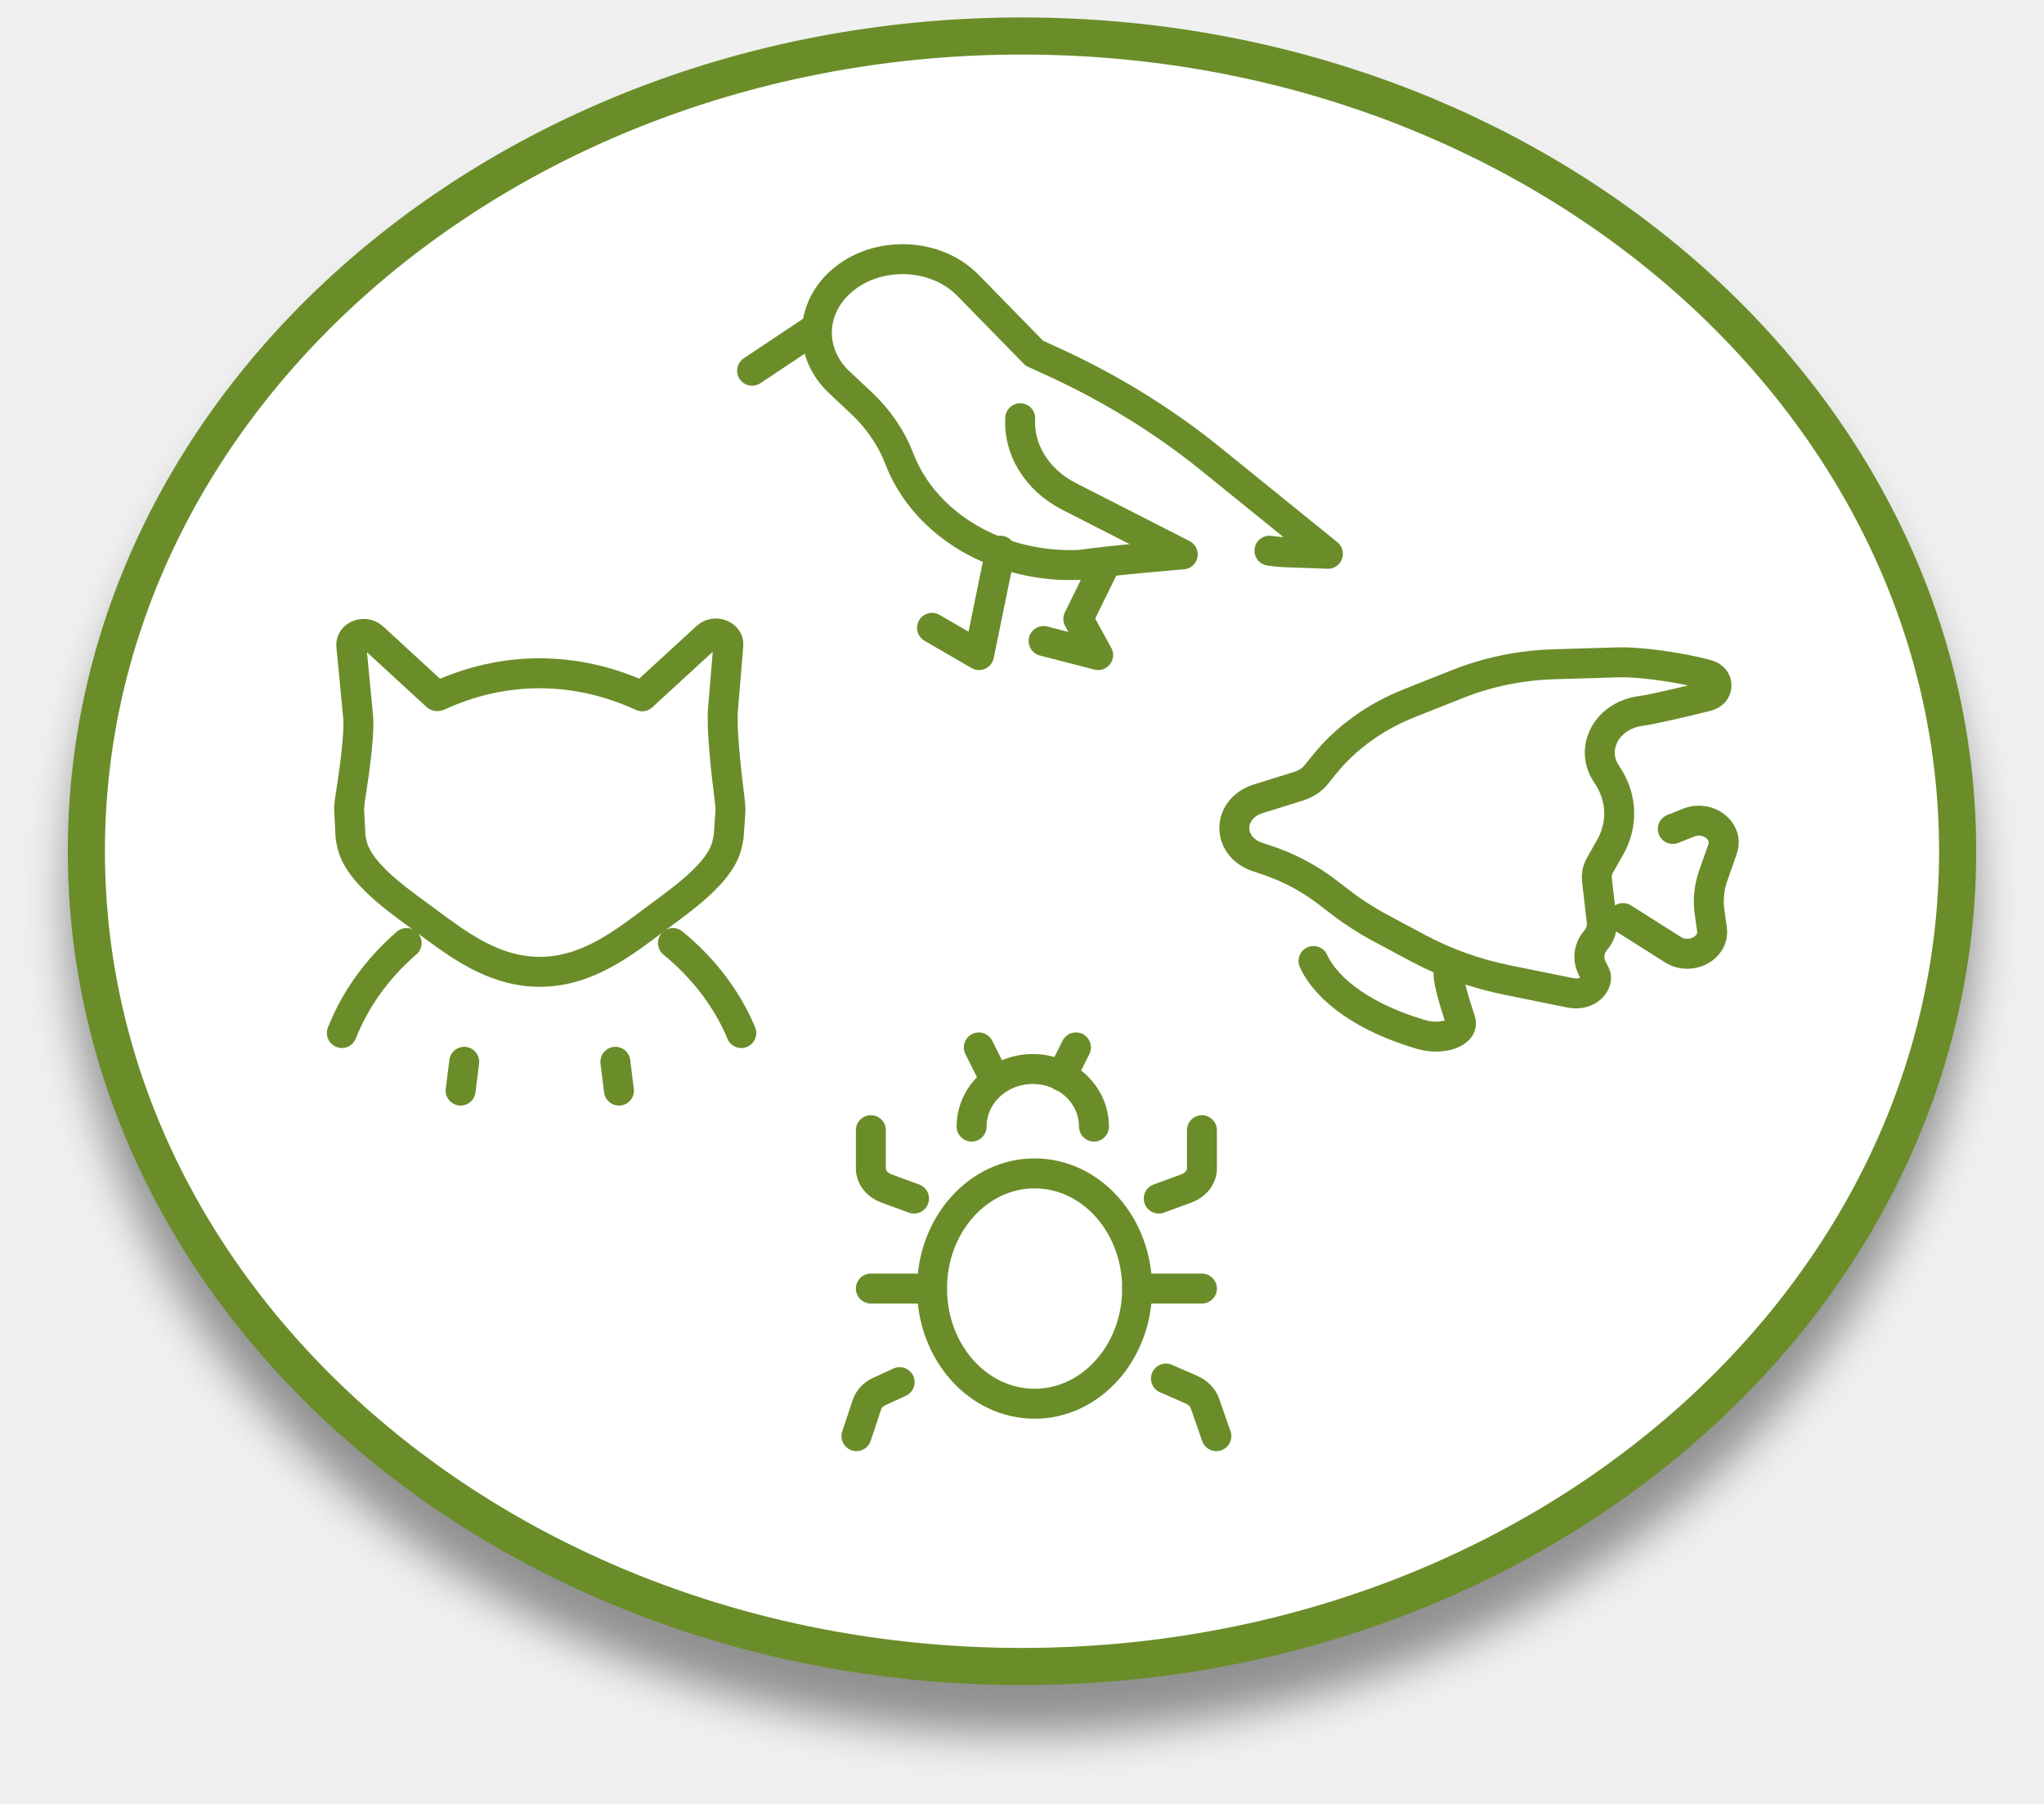
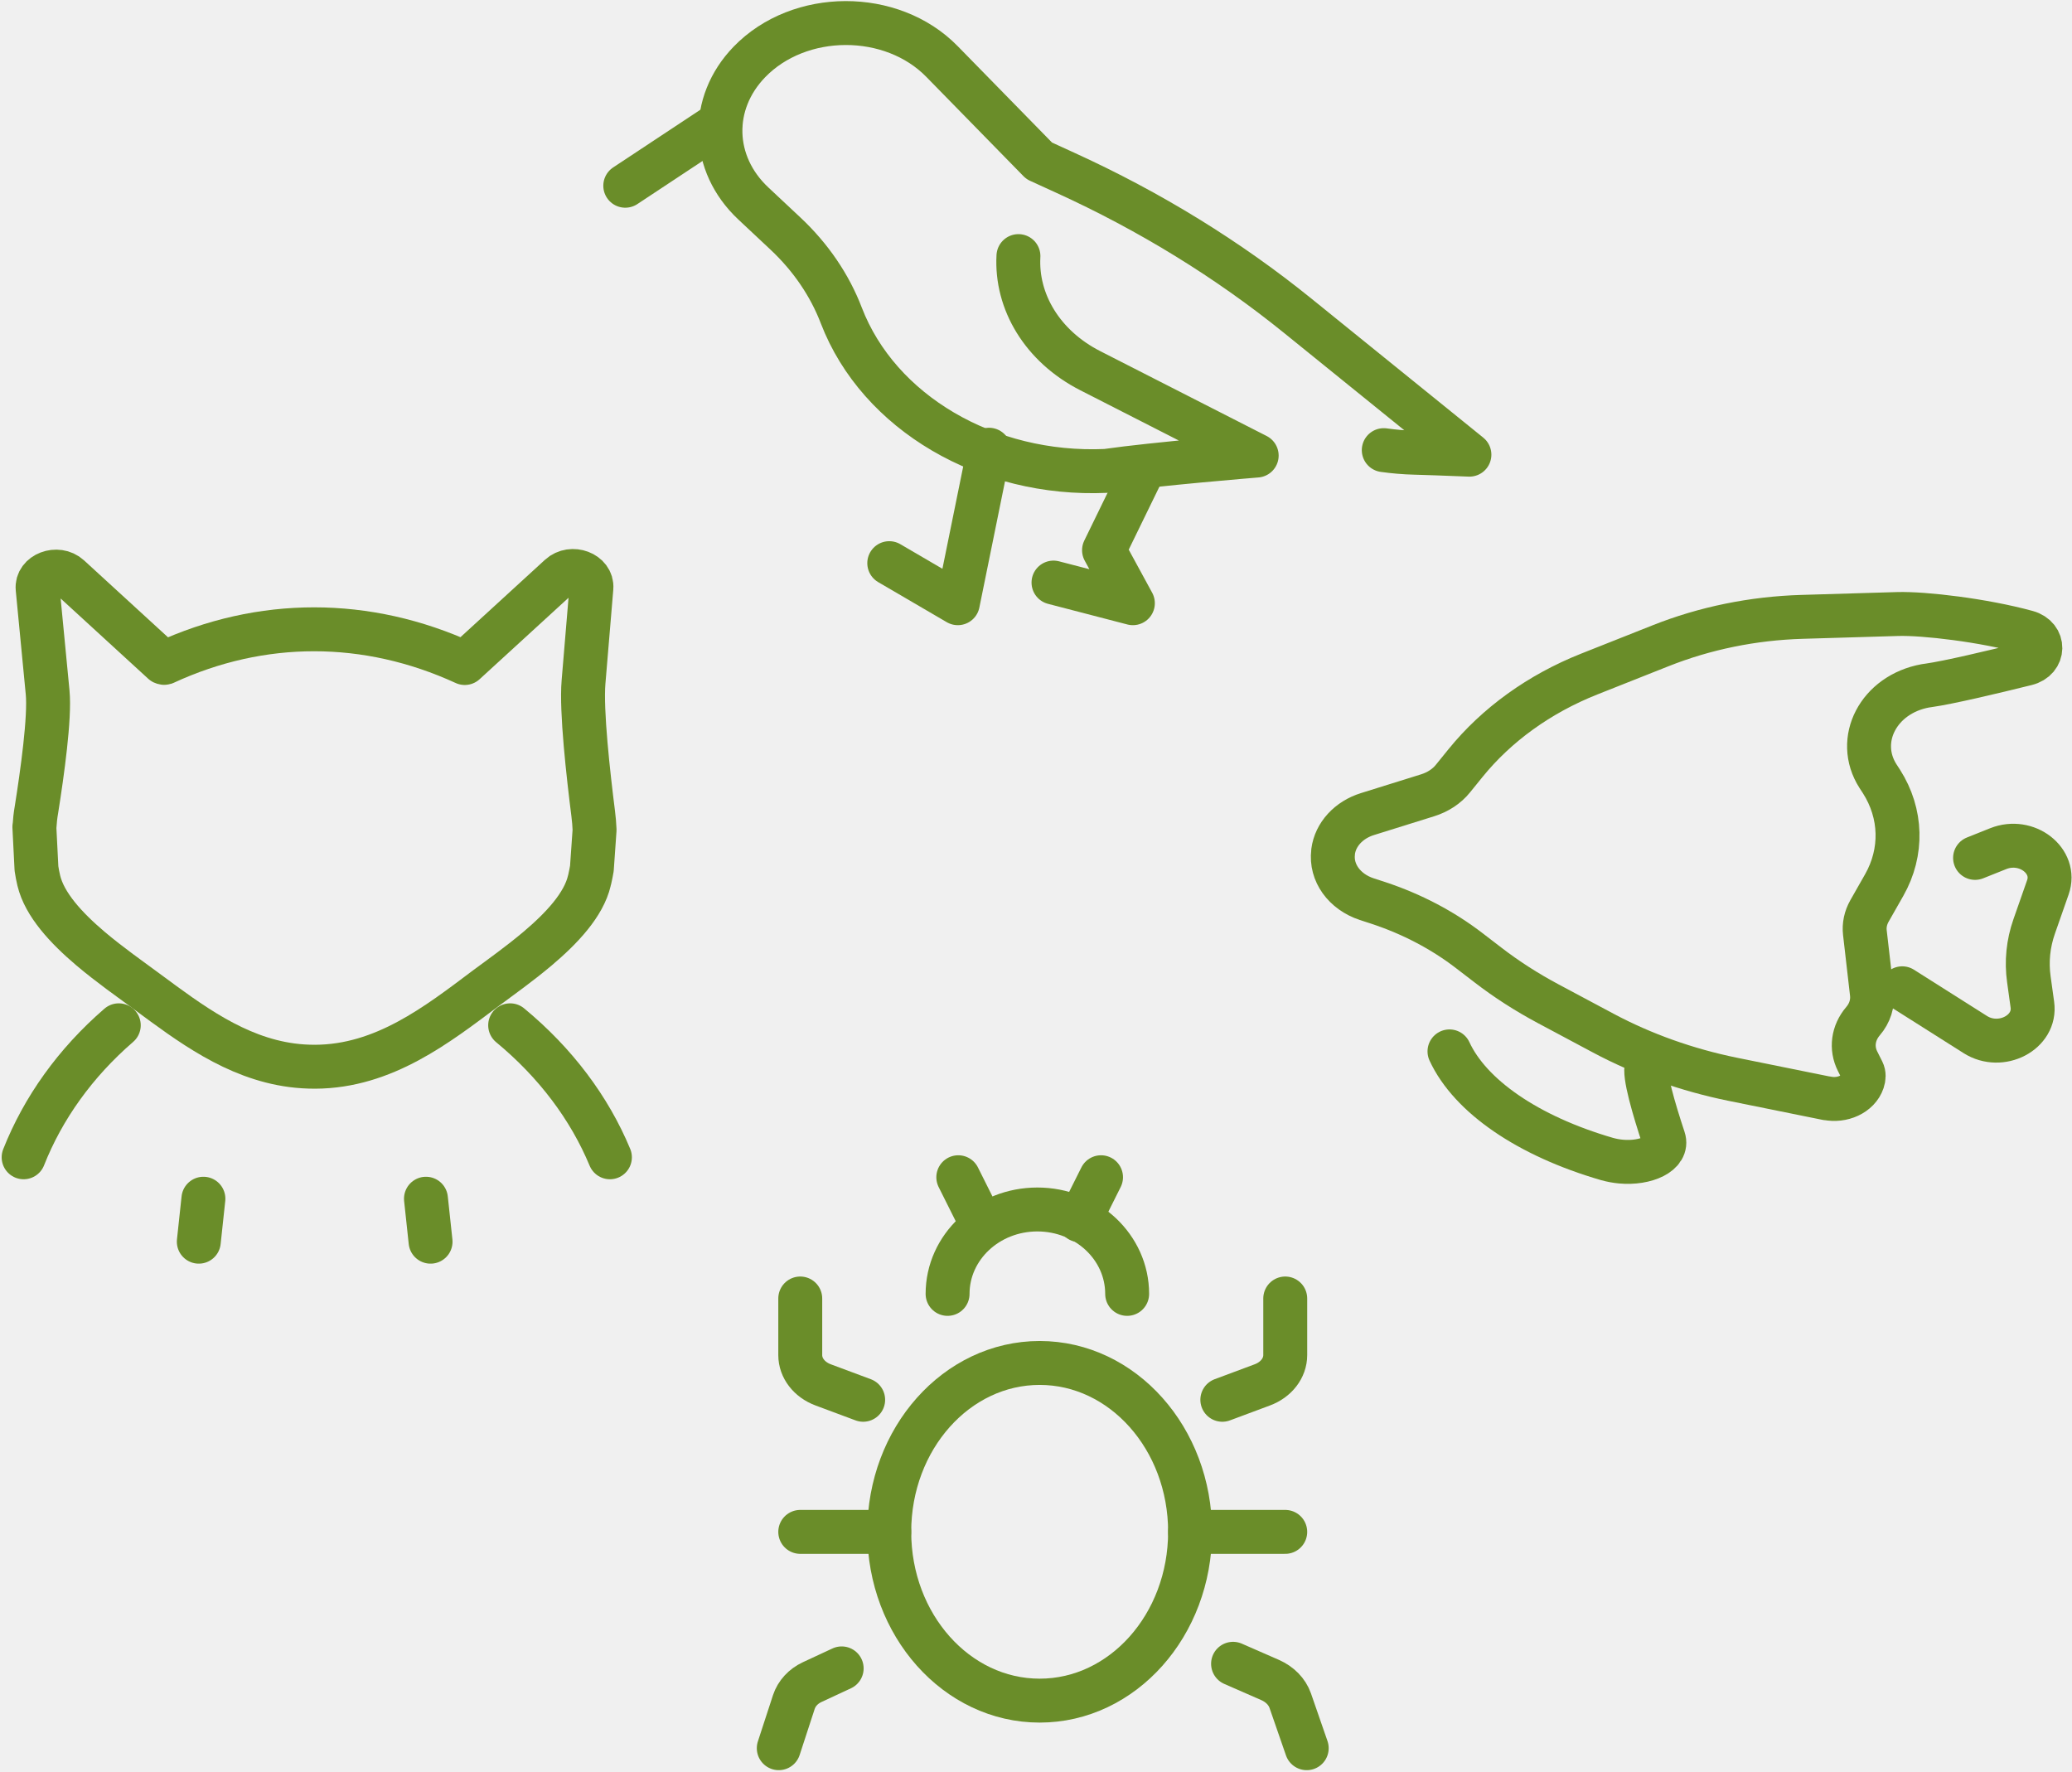
- <svg xmlns="http://www.w3.org/2000/svg" width="568" height="501" xml:space="preserve" overflow="hidden">
-   <defs>
-     <filter id="fx0" x="-10%" y="-10%" width="120%" height="120%" filterUnits="userSpaceOnUse" primitiveUnits="userSpaceOnUse">
-       <feComponentTransfer color-interpolation-filters="sRGB">
-         <feFuncR type="discrete" tableValues="0 0" />
-         <feFuncG type="discrete" tableValues="0 0" />
-         <feFuncB type="discrete" tableValues="0 0" />
-         <feFuncA type="linear" slope="0.4" intercept="0" />
-       </feComponentTransfer>
-       <feGaussianBlur stdDeviation="6.111 6.111" />
-     </filter>
-     <clipPath id="clip1">
-       <rect x="3081" y="1342" width="568" height="501" />
-     </clipPath>
-     <clipPath id="clip2">
-       <path d="M3365 1352C3221.41 1352 3105 1453.41 3105 1578.5 3105 1703.59 3221.41 1805 3365 1805 3508.59 1805 3625 1703.59 3625 1578.5 3625 1453.41 3508.59 1352 3365 1352ZM3081 1342 3649 1342 3649 1843 3081 1843Z" fill-rule="evenodd" clip-rule="evenodd" />
-     </clipPath>
-   </defs>
-   <g clip-path="url(#clip1)" transform="translate(-3081 -1342)">
-     <g clip-path="url(#clip2)">
-       <g filter="url(#fx0)" transform="translate(3080 1341)">
-         <g>
-           <path d="M25 251.25C25 126.158 141.406 24.75 285 24.75 428.594 24.75 545 126.158 545 251.25 545 376.343 428.594 477.75 285 477.75 141.406 477.75 25 376.343 25 251.25Z" stroke="#6A8D29" stroke-width="10" stroke-linejoin="round" stroke-miterlimit="10" fill="#FFFFFF" fill-rule="evenodd" />
-         </g>
-       </g>
-     </g>
-     <path d="M3105 1578.5C3105 1453.41 3221.41 1352 3365 1352 3508.59 1352 3625 1453.41 3625 1578.5 3625 1703.59 3508.59 1805 3365 1805 3221.41 1805 3105 1703.59 3105 1578.5Z" stroke="#6A8D29" stroke-width="10.312" stroke-linejoin="round" stroke-miterlimit="10" fill="#FFFFFF" fill-rule="evenodd" />
-     <path d="M3397 1700C3397 1717.67 3384.24 1732 3368.5 1732 3352.76 1732 3340 1717.67 3340 1700 3340 1682.33 3352.76 1668 3368.5 1668 3384.24 1668 3397 1682.33 3397 1700Z" stroke="#6A8D29" stroke-width="8.324" stroke-linecap="round" stroke-linejoin="round" stroke-miterlimit="10" fill="none" fill-rule="evenodd" />
-     <path d="M3351 1655C3351 1646.16 3358.61 1639 3368 1639 3377.39 1639 3385 1646.16 3385 1655" stroke="#6A8D29" stroke-width="8.324" stroke-linecap="round" stroke-linejoin="round" stroke-miterlimit="10" fill="none" fill-rule="evenodd" />
-     <path d="M3335 1675 3327.39 1672.21C3324.72 1671.24 3323 1669.04 3323 1666.62L3323 1656" stroke="#6A8D29" stroke-width="8.324" stroke-linecap="round" stroke-linejoin="round" stroke-miterlimit="10" fill="none" fill-rule="evenodd" />
-     <path d="M3340 1700 3323 1700" stroke="#6A8D29" stroke-width="8.324" stroke-linecap="round" stroke-linejoin="round" stroke-miterlimit="10" fill="none" fill-rule="evenodd" />
-     <path d="M3331 1726 3325.37 1728.58C3323.67 1729.36 3322.42 1730.71 3321.88 1732.32L3319 1741" stroke="#6A8D29" stroke-width="8.324" stroke-linecap="round" stroke-linejoin="round" stroke-miterlimit="10" fill="none" fill-rule="evenodd" />
-     <path d="M3403 1675 3410.61 1672.21C3413.28 1671.24 3415 1669.04 3415 1666.62L3415 1656" stroke="#6A8D29" stroke-width="8.324" stroke-linecap="round" stroke-linejoin="round" stroke-miterlimit="10" fill="none" fill-rule="evenodd" />
-     <path d="M3397 1700 3415 1700" stroke="#6A8D29" stroke-width="8.324" stroke-linecap="round" stroke-linejoin="round" stroke-miterlimit="10" fill="none" fill-rule="evenodd" />
-     <path d="M3405 1725 3412.06 1728.08C3413.9 1728.89 3415.27 1730.3 3415.86 1731.97L3419 1741" stroke="#6A8D29" stroke-width="8.324" stroke-linecap="round" stroke-linejoin="round" stroke-miterlimit="10" fill="none" fill-rule="evenodd" />
-     <path d="M3376 1641 3380 1633" stroke="#6A8D29" stroke-width="8.324" stroke-linecap="round" stroke-linejoin="round" stroke-miterlimit="10" fill="none" fill-rule="evenodd" />
-     <path d="M3357 1641 3353 1633" stroke="#6A8D29" stroke-width="8.324" stroke-linecap="round" stroke-linejoin="round" stroke-miterlimit="10" fill="none" fill-rule="evenodd" />
-     <path d="M3194 1604C3185.77 1611.12 3179.67 1619.7 3176 1629" stroke="#6A8D29" stroke-width="8.324" stroke-linecap="round" stroke-linejoin="round" stroke-miterlimit="10" fill="none" fill-rule="evenodd" />
-     <path d="M3268 1604C3276.67 1611.12 3283.11 1619.7 3287 1629" stroke="#6A8D29" stroke-width="8.324" stroke-linecap="round" stroke-linejoin="round" stroke-miterlimit="10" fill="none" fill-rule="evenodd" />
-     <path d="M3210 1637 3209 1645" stroke="#6A8D29" stroke-width="8.324" stroke-linecap="round" stroke-linejoin="round" stroke-miterlimit="10" fill="none" fill-rule="evenodd" />
-     <path d="M3252 1637 3253 1645" stroke="#6A8D29" stroke-width="8.324" stroke-linecap="round" stroke-linejoin="round" stroke-miterlimit="10" fill="none" fill-rule="evenodd" />
-     <path d="M3178.02 1566.54C3178.09 1565.45 3178.2 1564.36 3178.39 1563.29 3179.49 1556.34 3180.97 1545.76 3180.51 1541.02L3178.62 1521.35C3178.35 1518.54 3182.36 1517.01 3184.6 1519.06L3202.35 1535.36C3202.35 1535.36 3202.54 1535.45 3202.63 1535.42 3220.93 1526.93 3240.92 1526.93 3259.44 1535.45L3277.42 1518.95C3279.65 1516.9 3283.63 1518.4 3283.4 1521.21L3281.91 1539.06C3281.45 1544.52 3282.81 1556.61 3283.74 1563.99 3283.87 1565.03 3283.96 1566.05 3284 1567.09L3283.49 1574.42C3283.38 1575.07 3283.25 1575.71 3283.1 1576.38 3283.1 1576.38 3283.03 1576.72 3283.01 1576.74 3281.95 1581.29 3277.8 1585.72 3273.22 1589.6 3269.86 1592.44 3266.28 1594.99 3263.48 1597.07 3254.24 1604.02 3244.13 1611.95 3231.13 1612 3229.62 1612 3228.16 1611.91 3226.73 1611.72 3216 1610.3 3207.38 1603.72 3199.27 1597.72 3196.25 1595.48 3192.27 1592.69 3188.62 1589.6 3184.02 1585.69 3179.93 1581.26 3178.84 1576.71 3178.66 1575.95 3178.51 1575.18 3178.4 1574.42L3178 1566.52Z" stroke="#6A8D29" stroke-width="8.324" stroke-linecap="round" stroke-linejoin="round" stroke-miterlimit="10" fill="none" fill-rule="evenodd" />
-     <path d="M3517.57 1617.88 3499.71 1614.26C3491.06 1612.49 3482.79 1609.55 3475.24 1605.52L3464.75 1599.91C3460.71 1597.75 3456.9 1595.3 3453.35 1592.56L3449.89 1589.9C3444.82 1585.99 3438.99 1582.92 3432.62 1580.81L3430.41 1580.09C3426.17 1578.68 3423.58 1575.05 3424.06 1571.19L3424.06 1571.08C3424.48 1567.83 3427 1565.06 3430.59 1563.95L3441.95 1560.4C3443.9 1559.79 3445.58 1558.69 3446.76 1557.22L3449.13 1554.29C3455.04 1546.99 3463.11 1541.16 3472.53 1537.41L3486.05 1532.04C3494.46 1528.69 3503.59 1526.82 3512.87 1526.55L3530.97 1526.01C3535.98 1525.86 3547.23 1527.19 3555.46 1529.45 3558.9 1530.39 3558.83 1534.59 3555.35 1535.44 3548.87 1537.05 3540.56 1539.02 3536.86 1539.54 3536.66 1539.57 3536.46 1539.6 3536.24 1539.63 3527.33 1541.25 3522.89 1549.92 3527.25 1556.76L3527.9 1557.76C3531.78 1563.85 3531.97 1571.17 3528.43 1577.42L3525.63 1582.35C3524.91 1583.63 3524.6 1585.06 3524.77 1586.46L3526.09 1597.96C3526.31 1599.85 3525.71 1601.74 3524.4 1603.26L3524.4 1603.26C3522.52 1605.47 3522.13 1608.35 3523.39 1610.85L3524.33 1612.73C3524.62 1613.31 3524.58 1613.97 3524.36 1614.63 3523.53 1617.09 3520.48 1618.46 3517.59 1617.86Z" stroke="#6A8D29" stroke-width="8.324" stroke-linecap="round" stroke-linejoin="round" stroke-miterlimit="10" fill="none" fill-rule="evenodd" />
-     <path d="M3545.84 1572.31 3550.25 1570.55C3555.66 1568.4 3561.43 1572.88 3559.68 1577.88L3557.07 1585.33C3555.93 1588.58 3555.59 1591.99 3556.06 1595.35L3556.73 1600.17C3557.47 1605.43 3550.76 1608.93 3545.88 1605.84L3532 1597.06" stroke="#6A8D29" stroke-width="8.324" stroke-linecap="round" stroke-linejoin="round" stroke-miterlimit="10" fill="none" fill-rule="evenodd" />
-     <path d="M3446 1609C3449.95 1617.5 3460.94 1625.07 3476.02 1629.44 3476.91 1629.69 3477.82 1629.86 3478.71 1629.94 3483.5 1630.38 3487.8 1628.38 3486.87 1625.59 3485.02 1620.02 3483.01 1613.24 3483.66 1611.75L3484 1611" stroke="#6A8D29" stroke-width="8.324" stroke-linecap="round" stroke-linejoin="round" stroke-miterlimit="10" fill="none" fill-rule="evenodd" />
-     <path d="M3364.5 1458.2C3364.02 1466.82 3369.02 1475.29 3378.11 1479.93L3409.67 1496.03C3409.67 1496.03 3390.37 1497.6 3381.09 1498.94L3381.09 1498.94C3358.54 1499.94 3338 1487.88 3330.92 1469.47L3330.92 1469.47C3328.71 1463.7 3325.1 1458.4 3320.32 1453.92L3314.23 1448.21C3306.21 1440.69 3305.9 1429.24 3313.48 1421.39L3313.48 1421.39C3322.96 1411.58 3340.47 1411.53 3350.01 1421.3L3368.43 1440.13 3373.39 1442.4C3389.43 1449.71 3404.27 1458.84 3417.49 1469.55L3450 1495.86 3443.75 1495.62C3442.39 1495.57 3441 1495.52 3439.64 1495.49 3437.66 1495.44 3435.69 1495.27 3433.76 1495" stroke="#6A8D29" stroke-width="8.324" stroke-linecap="round" stroke-linejoin="round" stroke-miterlimit="10" fill="none" fill-rule="evenodd" />
-     <path d="M3308 1433 3290 1445" stroke="#6A8D29" stroke-width="8.324" stroke-linecap="round" stroke-linejoin="round" stroke-miterlimit="10" fill="none" fill-rule="evenodd" />
-     <path d="M3371 1520.09 3386.16 1524 3380.65 1513.96 3388 1499" stroke="#6A8D29" stroke-width="8.324" stroke-linecap="round" stroke-linejoin="round" stroke-miterlimit="10" fill="none" fill-rule="evenodd" />
-     <path d="M3359 1495 3353.06 1524 3340 1516.43" stroke="#6A8D29" stroke-width="8.324" stroke-linecap="round" stroke-linejoin="round" stroke-miterlimit="10" fill="none" fill-rule="evenodd" />
+ <svg xmlns="http://www.w3.org/2000/svg" width="1350" height="1154" xml:space="preserve" overflow="hidden">
+   <g transform="translate(-3623 244)">
+     <path d="M4398.39 754.016C4398.39 814.756 4354.51 864.016 4300.39 864.016 4246.26 864.016 4202.39 814.756 4202.39 754.016 4202.39 693.275 4246.26 644.016 4300.39 644.016 4354.51 644.016 4398.39 693.275 4398.39 754.016Z" stroke="#6A8D29" stroke-width="28.615" stroke-linecap="round" stroke-linejoin="round" stroke-miterlimit="10" fill="none" fill-rule="evenodd" />
+     <path d="M4240.39 599.016C4240.39 568.628 4266.57 544.016 4298.89 544.016 4331.2 544.016 4357.39 568.628 4357.39 599.016" stroke="#6A8D29" stroke-width="28.615" stroke-linecap="round" stroke-linejoin="round" stroke-miterlimit="10" fill="none" fill-rule="evenodd" />
+     <path d="M4185.39 668.011 4159.39 658.319C4150.27 654.95 4144.4 647.308 4144.4 638.901L4144.4 602.011" stroke="#6A8D29" stroke-width="28.615" stroke-linecap="round" stroke-linejoin="round" stroke-miterlimit="10" fill="none" fill-rule="evenodd" />
+     <path d="M4202.4 754.077 4144.4 754.077" stroke="#6A8D29" stroke-width="28.615" stroke-linecap="round" stroke-linejoin="round" stroke-miterlimit="10" fill="none" fill-rule="evenodd" />
+     <path d="M4171.39 843.012 4152.16 851.955C4146.35 854.66 4142.08 859.339 4140.23 864.921L4130.4 895.012" stroke="#6A8D29" stroke-width="28.615" stroke-linecap="round" stroke-linejoin="round" stroke-miterlimit="10" fill="none" fill-rule="evenodd" />
+     <path d="M4419.4 668.011 4445.4 658.319C4454.52 654.95 4460.39 647.308 4460.39 638.901L4460.39 602.011" stroke="#6A8D29" stroke-width="28.615" stroke-linecap="round" stroke-linejoin="round" stroke-miterlimit="10" fill="none" fill-rule="evenodd" />
+     <path d="M4398.39 754.077 4460.39 754.077" stroke="#6A8D29" stroke-width="28.615" stroke-linecap="round" stroke-linejoin="round" stroke-miterlimit="10" fill="none" fill-rule="evenodd" />
+     <path d="M4426.39 840.016 4450.6 850.603C4456.91 853.387 4461.6 858.235 4463.63 863.975L4474.39 895.016" stroke="#6A8D29" stroke-width="28.615" stroke-linecap="round" stroke-linejoin="round" stroke-miterlimit="10" fill="none" fill-rule="evenodd" />
+     <path d="M4326.37 551.007 4340.37 523.007" stroke="#6A8D29" stroke-width="28.615" stroke-linecap="round" stroke-linejoin="round" stroke-miterlimit="10" fill="none" fill-rule="evenodd" />
+     <path d="M4261.37 551.007 4247.37 523.007" stroke="#6A8D29" stroke-width="28.615" stroke-linecap="round" stroke-linejoin="round" stroke-miterlimit="10" fill="none" fill-rule="evenodd" />
+     <path d="M3700.39 424.015C3672.04 448.508 3651.03 478.023 3638.39 510.015" stroke="#6A8D29" stroke-width="28.615" stroke-linecap="round" stroke-linejoin="round" stroke-miterlimit="10" fill="none" fill-rule="evenodd" />
+     <path d="M3955.39 424.015C3985.05 448.508 4007.09 478.023 4020.39 510.015" stroke="#6A8D29" stroke-width="28.615" stroke-linecap="round" stroke-linejoin="round" stroke-miterlimit="10" fill="none" fill-rule="evenodd" />
+     <path d="M3755.53 537.007 3752.53 565.007" stroke="#6A8D29" stroke-width="28.615" stroke-linecap="round" stroke-linejoin="round" stroke-miterlimit="10" fill="none" fill-rule="evenodd" />
+     <path d="M3900.53 537.007 3903.53 565.007" stroke="#6A8D29" stroke-width="28.615" stroke-linecap="round" stroke-linejoin="round" stroke-miterlimit="10" fill="none" fill-rule="evenodd" />
+     <path d="M3645.46 294.809C3645.7 291.063 3646.07 287.318 3646.73 283.642 3650.52 259.76 3655.61 223.406 3654.03 207.119L3647.52 139.53C3646.59 129.875 3660.4 124.617 3668.11 131.661L3729.23 187.67C3729.23 187.67 3729.89 187.979 3730.2 187.877 3793.21 158.704 3862.04 158.704 3925.82 187.979L3987.73 131.283C3995.41 124.239 4009.11 129.393 4008.32 139.049L4003.19 200.384C4001.61 219.145 4006.29 260.688 4009.49 286.047 4009.94 289.62 4010.25 293.125 4010.39 296.699L4008.63 321.886C4008.25 324.119 4007.8 326.318 4007.29 328.621 4007.29 328.621 4007.05 329.789 4006.98 329.858 4003.33 345.492 3989.04 360.714 3973.27 374.046 3961.7 383.805 3949.37 392.567 3939.73 399.714 3907.91 423.596 3873.1 450.844 3828.33 451.016 3823.13 451.016 3818.11 450.707 3813.18 450.054 3776.24 445.174 3746.55 422.564 3718.63 401.948 3708.23 394.251 3694.52 384.664 3681.96 374.046 3666.12 360.611 3652.03 345.389 3648.28 329.755 3647.66 327.143 3647.14 324.497 3646.76 321.886L3645.39 294.74Z" stroke="#6A8D29" stroke-width="28.615" stroke-linecap="round" stroke-linejoin="round" stroke-miterlimit="10" fill="none" fill-rule="evenodd" />
+     <path d="M4813.29 471.603 4751.85 459.17C4722.09 453.09 4693.64 442.992 4667.66 429.15L4631.57 409.881C4617.67 402.462 4604.56 394.047 4592.35 384.637L4580.45 375.5C4563.01 362.07 4542.95 351.525 4521.03 344.278L4513.43 341.805C4498.84 336.963 4489.93 324.494 4491.58 311.236L4491.58 310.858C4493.03 299.695 4501.7 290.181 4514.05 286.368L4553.13 274.175C4559.84 272.08 4565.62 268.302 4569.68 263.253L4577.83 253.19C4598.17 228.116 4625.93 208.091 4658.34 195.211L4704.85 176.767C4733.78 165.26 4765.2 158.837 4797.12 157.91L4859.39 156.055C4876.63 155.54 4915.33 160.108 4943.65 167.871 4955.48 171.1 4955.24 185.525 4943.27 188.444 4920.98 193.975 4892.39 200.741 4879.66 202.527 4878.97 202.63 4878.28 202.733 4877.52 202.836 4846.87 208.4 4831.59 238.18 4846.59 261.673L4848.83 265.108C4862.18 286.025 4862.83 311.168 4850.65 332.635L4841.02 349.568C4838.54 353.964 4837.48 358.876 4838.06 363.684L4842.6 403.184C4843.36 409.675 4841.3 416.167 4836.79 421.388L4836.79 421.388C4830.32 428.978 4828.98 438.871 4833.31 447.457L4836.55 453.914C4837.55 455.907 4837.41 458.174 4836.65 460.441 4833.8 468.89 4823.3 473.595 4813.36 471.534Z" stroke="#6A8D29" stroke-width="28.615" stroke-linecap="round" stroke-linejoin="round" stroke-miterlimit="10" fill="none" fill-rule="evenodd" />
+     <path d="M4909.84 314.954 4924.96 308.913C4943.51 301.533 4963.3 316.91 4957.3 334.072L4948.35 359.642C4944.44 370.798 4943.27 382.502 4944.89 394.034L4947.18 410.578C4949.72 428.633 4926.71 440.646 4909.98 430.04L4862.39 399.904" stroke="#6A8D29" stroke-width="28.615" stroke-linecap="round" stroke-linejoin="round" stroke-miterlimit="10" fill="none" fill-rule="evenodd" />
+     <path d="M4567.4 441.017C4580.88 470.159 4618.41 496.112 4669.91 511.095 4672.95 511.952 4676.06 512.535 4679.09 512.809 4695.45 514.318 4710.14 507.461 4706.96 497.895 4700.64 478.799 4693.78 455.554 4696 450.445L4697.16 447.874" stroke="#6A8D29" stroke-width="28.615" stroke-linecap="round" stroke-linejoin="round" stroke-miterlimit="10" fill="none" fill-rule="evenodd" />
+     <path d="M4286.56-77.144C4284.91-47.53 4302.09-18.431 4333.33-2.49L4441.79 52.821C4441.79 52.821 4375.47 58.214 4343.57 62.818L4343.57 62.818C4266.08 66.253 4195.49 24.821 4171.16-38.426L4171.16-38.426C4163.57-58.249 4151.16-76.457 4134.73-91.848L4113.8-111.464C4086.24-137.299 4085.18-176.636 4111.23-203.604L4111.23-203.604C4143.81-237.306 4203.98-237.478 4236.77-203.913L4300.07-139.223 4317.11-131.425C4372.23-106.311 4423.23-74.945 4468.67-38.151L4580.39 52.236 4558.91 51.412C4554.24 51.24 4549.46 51.069 4544.79 50.965 4537.98 50.794 4531.21 50.21 4524.58 49.282" stroke="#6A8D29" stroke-width="28.615" stroke-linecap="round" stroke-linejoin="round" stroke-miterlimit="10" fill="none" fill-rule="evenodd" />
+     <path d="M4092.39-163.982 4030.39-122.981" stroke="#6A8D29" stroke-width="28.615" stroke-linecap="round" stroke-linejoin="round" stroke-miterlimit="10" fill="none" fill-rule="evenodd" />
+     <path d="M4309.4 135.565 4361.12 149.015 4342.32 114.478 4367.4 63.015" stroke="#6A8D29" stroke-width="28.615" stroke-linecap="round" stroke-linejoin="round" stroke-miterlimit="10" fill="none" fill-rule="evenodd" />
+     <path d="M4267.39 49.014 4247.07 149.014 4202.39 122.911" stroke="#6A8D29" stroke-width="28.615" stroke-linecap="round" stroke-linejoin="round" stroke-miterlimit="10" fill="none" fill-rule="evenodd" />
  </g>
</svg>
